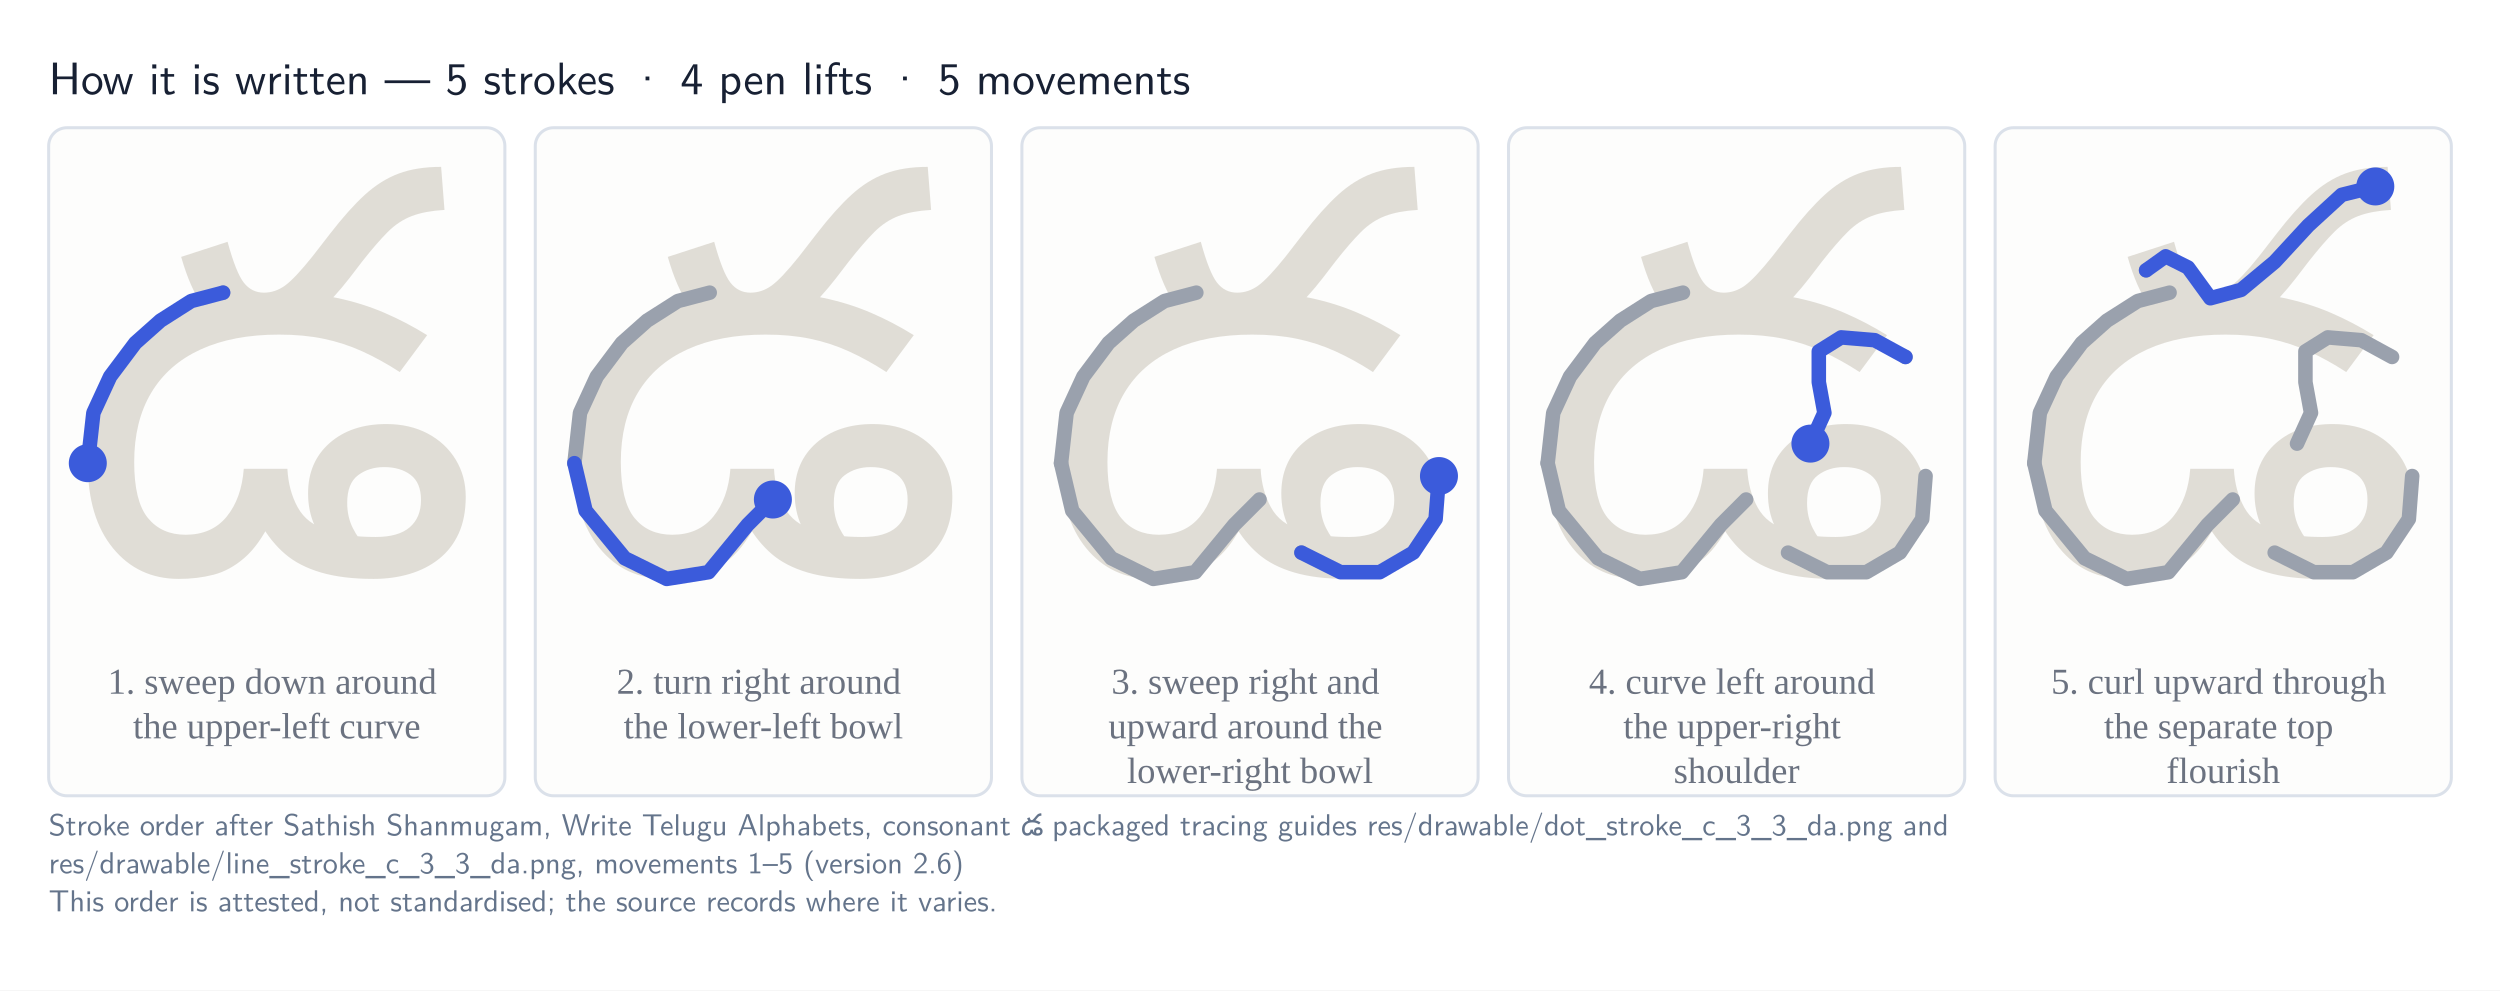
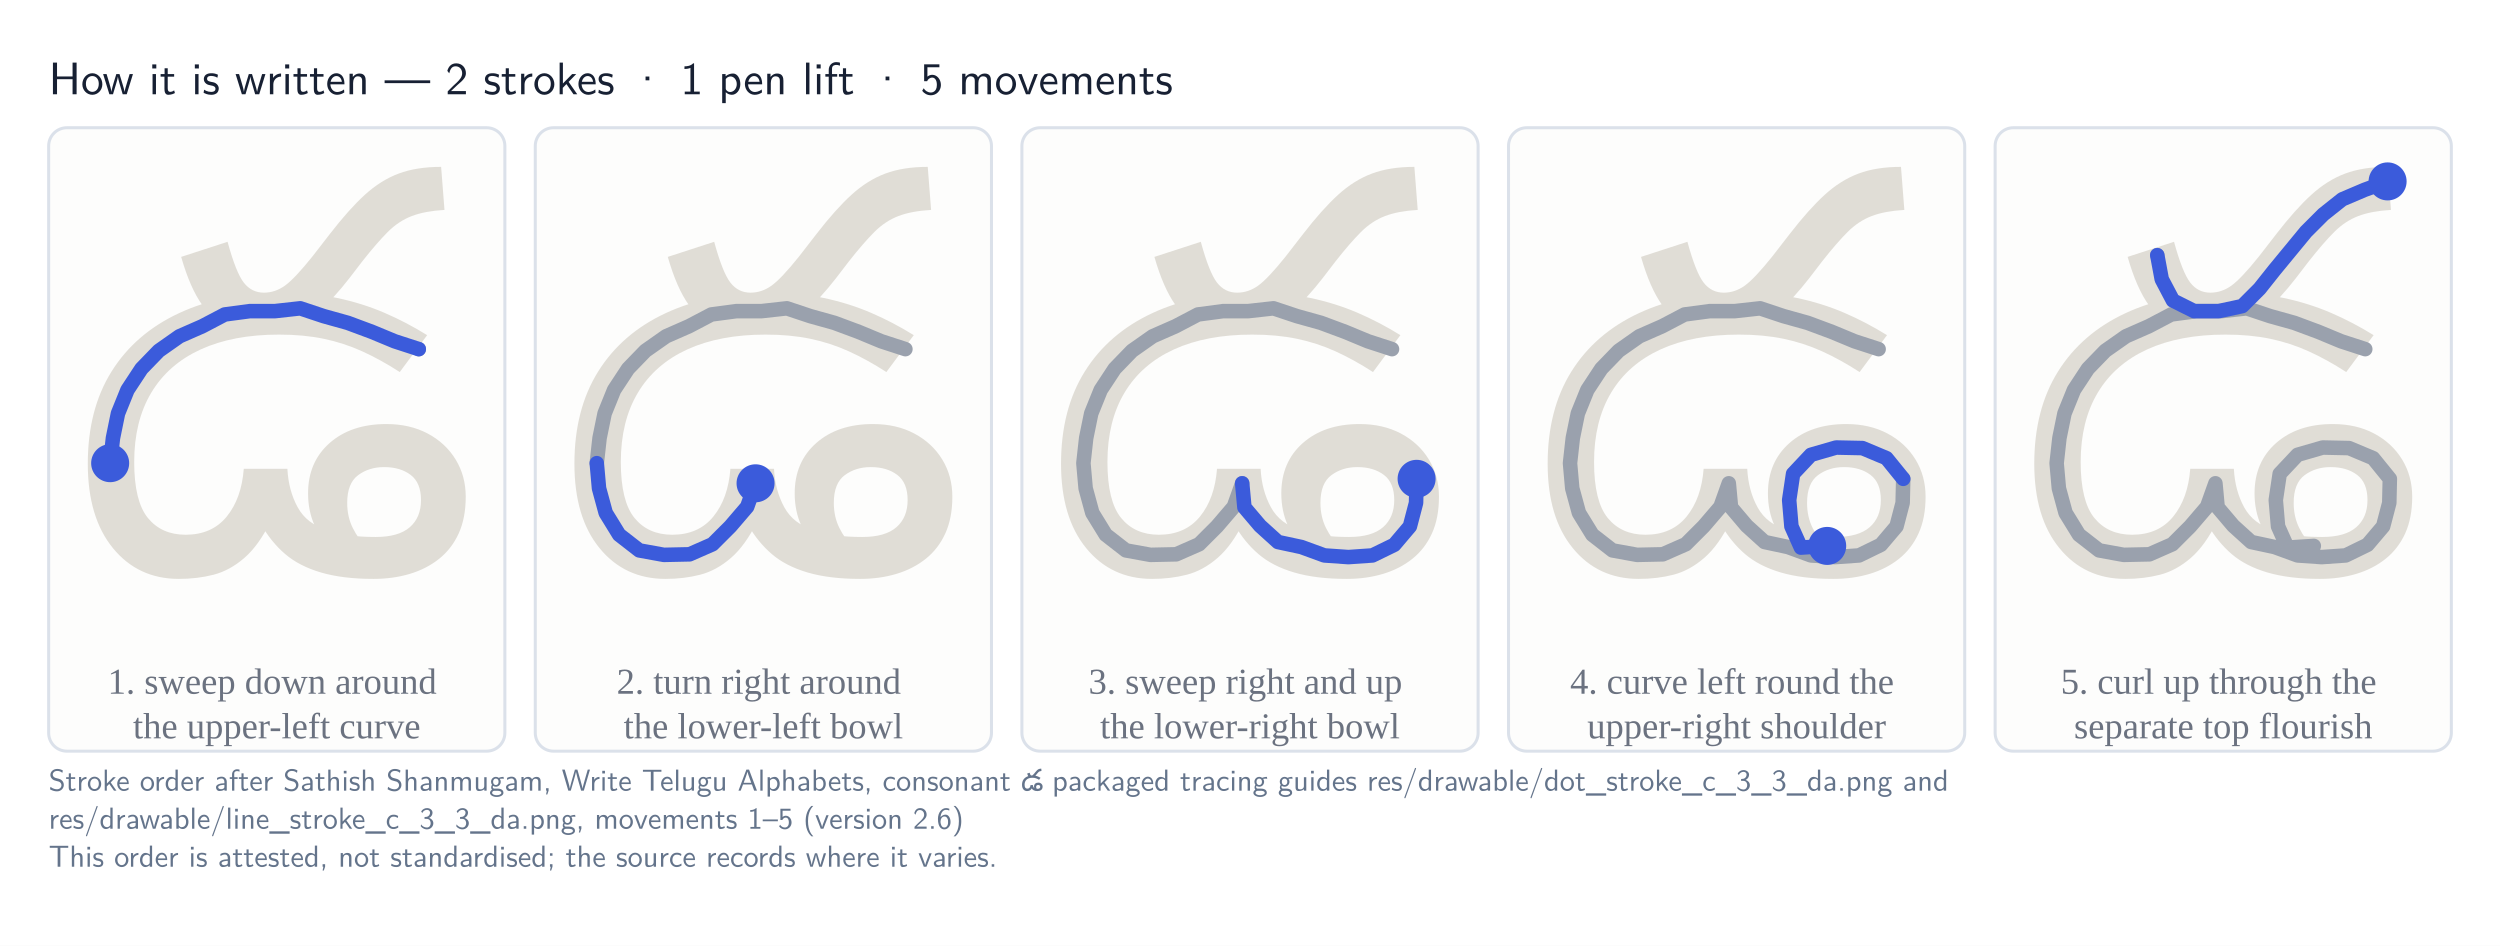
- <svg xmlns="http://www.w3.org/2000/svg" width="822" height="325.65" viewBox="0 0 822 325.65" role="img" aria-label="How to write డ: 5 strokes · 4 pen lifts · 5 movements">
-   <rect x="0" y="0" width="822" height="325.65" fill="#ffffff" />
-   <text x="16" y="31" font-family="Latin Modern Sans, sans-serif" font-size="15" fill="#172033">How it is written — 5 strokes · 4 pen lifts · 5 movements</text>
-   <rect x="16" y="42" width="150" height="219.65" rx="6" fill="#fdfdfc" stroke="#dbe1ea" stroke-width="1" />
-   <svg x="16" y="42" width="150" height="219.65" viewBox="-35 -795 816 1194.9" preserveAspectRatio="xMidYMid meet" overflow="hidden">
+ <svg xmlns="http://www.w3.org/2000/svg" width="822" height="310.98" viewBox="0 0 822 310.98" role="img" aria-label="How to write డ: 2 strokes · 1 pen lift · 5 movements">
+   <rect x="0" y="0" width="822" height="310.98" fill="#ffffff" />
+   <text x="16" y="31" font-family="Latin Modern Sans, sans-serif" font-size="15" fill="#172033">How it is written — 2 strokes · 1 pen lift · 5 movements</text>
+   <rect x="16" y="42" width="150" height="204.98" rx="6" fill="#fdfdfc" stroke="#dbe1ea" stroke-width="1" />
+   <svg x="16" y="42" width="150" height="204.98" viewBox="-35 -795 816 1115.1" preserveAspectRatio="xMidYMid meet" overflow="hidden">
    <g transform="scale(1,-1)">
      <path class="ductus__glyph" d="M546 -12Q491 -12 452 -0.5Q413 11 388 32.5Q363 54 346 84L362 91Q341 48 315 25.5Q289 3 260 -4.5Q231 -12 198 -12Q125 -12 80 43Q35 98 35 194Q35 291 77.5 359Q120 427 198.5 463.5Q277 500 383 500Q436 500 481 490.5Q526 481 565.5 464Q605 447 642 424L593 358Q559 380 526 395Q493 410 457 417.5Q421 425 377 425Q295 425 237 398.5Q179 372 148.5 321Q118 270 118 197Q118 127 142.5 97Q167 67 210 67Q257 67 283.5 99.5Q310 132 314 185L392 185Q394 146 410.5 116Q427 86 463 76Q480 69 501.5 66Q523 63 550 63Q591 63 611 80.5Q631 98 631 129Q631 160 612.5 174Q594 188 565 188Q538 188 518.5 173.5Q499 159 499 124Q499 99 509 79Q519 59 533 46L467 35Q453 57 441 83Q429 109 429 141Q429 197 467.5 231Q506 265 569 265Q611 265 643 248Q675 231 693 201.5Q711 172 711 135Q711 97 698.5 69.5Q686 42 663.5 24Q641 6 611 -3Q581 -12 546 -12ZM344 425Q315 425 288.5 436Q262 447 240 477.5Q218 508 202 564L285 591Q300 536 314 518Q328 500 350 500Q370 500 387.5 512.5Q405 525 437 565L468 605Q502 649 530.5 675Q559 701 591 713Q623 725 667 725L673 648Q638 646 614.5 637Q591 628 571.5 608.5Q552 589 526 556L503 526Q475 490 450 468Q425 446 399.5 435.5Q374 425 344 425Z" fill="#e0ddd6" fill-rule="nonzero" />
-       <path class="ductus__done" d="M277 500 L277 500" fill="none" stroke="#9aa1ad" stroke-width="26" stroke-linecap="round" stroke-linejoin="round" />
-       <path class="ductus__pen" d="M277 500 L220 485 L165 450 L120 410 L75 350 L45 285 L35 195" fill="none" stroke="#3b5bdb" stroke-width="26" stroke-linecap="round" stroke-linejoin="round" />
-       <circle class="ductus__tip" cx="35" cy="195" r="34" fill="#3b5bdb" />
+       <path class="ductus__done" d="M627 399 L627 399" fill="none" stroke="#9aa1ad" stroke-width="26" stroke-linecap="round" stroke-linejoin="round" />
+       <path class="ductus__pen" d="M627 399 L584 413 L543 430 L500 446 L457 458 L415 472 L370 467 L325 467 L280 461 L240 440 L199 422 L162 396 L131 364 L106 326 L89 284 L80 240 L75 195" fill="none" stroke="#3b5bdb" stroke-width="26" stroke-linecap="round" stroke-linejoin="round" />
+       <circle class="ductus__tip" cx="75" cy="195" r="34" fill="#3b5bdb" />
    </g>
    <text class="ductus__caption" x="373" y="217.4" text-anchor="middle" font-size="65.4" fill="#6b7280">
      <tspan x="373" y="217.4">1. sweep down around</tspan>
      <tspan x="373" y="297.2">the upper-left curve</tspan>
    </text>
  </svg>
-   <rect x="176" y="42" width="150" height="219.65" rx="6" fill="#fdfdfc" stroke="#dbe1ea" stroke-width="1" />
-   <svg x="176" y="42" width="150" height="219.65" viewBox="-35 -795 816 1194.9" preserveAspectRatio="xMidYMid meet" overflow="hidden">
+   <rect x="176" y="42" width="150" height="204.98" rx="6" fill="#fdfdfc" stroke="#dbe1ea" stroke-width="1" />
+   <svg x="176" y="42" width="150" height="204.98" viewBox="-35 -795 816 1115.1" preserveAspectRatio="xMidYMid meet" overflow="hidden">
    <g transform="scale(1,-1)">
      <path class="ductus__glyph" d="M546 -12Q491 -12 452 -0.5Q413 11 388 32.5Q363 54 346 84L362 91Q341 48 315 25.5Q289 3 260 -4.5Q231 -12 198 -12Q125 -12 80 43Q35 98 35 194Q35 291 77.5 359Q120 427 198.5 463.5Q277 500 383 500Q436 500 481 490.5Q526 481 565.5 464Q605 447 642 424L593 358Q559 380 526 395Q493 410 457 417.5Q421 425 377 425Q295 425 237 398.5Q179 372 148.5 321Q118 270 118 197Q118 127 142.5 97Q167 67 210 67Q257 67 283.5 99.5Q310 132 314 185L392 185Q394 146 410.5 116Q427 86 463 76Q480 69 501.5 66Q523 63 550 63Q591 63 611 80.5Q631 98 631 129Q631 160 612.5 174Q594 188 565 188Q538 188 518.5 173.5Q499 159 499 124Q499 99 509 79Q519 59 533 46L467 35Q453 57 441 83Q429 109 429 141Q429 197 467.5 231Q506 265 569 265Q611 265 643 248Q675 231 693 201.5Q711 172 711 135Q711 97 698.5 69.5Q686 42 663.5 24Q641 6 611 -3Q581 -12 546 -12ZM344 425Q315 425 288.5 436Q262 447 240 477.5Q218 508 202 564L285 591Q300 536 314 518Q328 500 350 500Q370 500 387.5 512.5Q405 525 437 565L468 605Q502 649 530.5 675Q559 701 591 713Q623 725 667 725L673 648Q638 646 614.5 637Q591 628 571.5 608.5Q552 589 526 556L503 526Q475 490 450 468Q425 446 399.5 435.5Q374 425 344 425Z" fill="#e0ddd6" fill-rule="nonzero" />
-       <path class="ductus__done" d="M277 500 L220 485 L165 450 L120 410 L75 350 L45 285 L35 195" fill="none" stroke="#9aa1ad" stroke-width="26" stroke-linecap="round" stroke-linejoin="round" />
-       <path class="ductus__done" d="M35 195 L35 195" fill="none" stroke="#9aa1ad" stroke-width="26" stroke-linecap="round" stroke-linejoin="round" />
-       <path class="ductus__pen" d="M35 195 L55 110 L125 25 L200 -12 L275 0 L345 85 L390 130" fill="none" stroke="#3b5bdb" stroke-width="26" stroke-linecap="round" stroke-linejoin="round" />
-       <circle class="ductus__tip" cx="390" cy="130" r="34" fill="#3b5bdb" />
+       <path class="ductus__done" d="M627 399 L584 413 L543 430 L500 446 L457 458 L415 472 L370 467 L325 467 L280 461 L240 440 L199 422 L162 396 L131 364 L106 326 L89 284 L80 240 L75 195 L75 195" fill="none" stroke="#9aa1ad" stroke-width="26" stroke-linecap="round" stroke-linejoin="round" />
+       <path class="ductus__pen" d="M75 195 L79 150 L91 106 L115 67 L151 39 L195 31 L241 32 L282 50 L314 82 L344 117 L359 159" fill="none" stroke="#3b5bdb" stroke-width="26" stroke-linecap="round" stroke-linejoin="round" />
+       <circle class="ductus__tip" cx="359" cy="159" r="34" fill="#3b5bdb" />
    </g>
    <text class="ductus__caption" x="373" y="217.4" text-anchor="middle" font-size="65.4" fill="#6b7280">
      <tspan x="373" y="217.4">2. turn right around</tspan>
      <tspan x="373" y="297.2">the lower-left bowl</tspan>
    </text>
  </svg>
-   <rect x="336" y="42" width="150" height="219.65" rx="6" fill="#fdfdfc" stroke="#dbe1ea" stroke-width="1" />
-   <svg x="336" y="42" width="150" height="219.65" viewBox="-35 -795 816 1194.9" preserveAspectRatio="xMidYMid meet" overflow="hidden">
+   <rect x="336" y="42" width="150" height="204.98" rx="6" fill="#fdfdfc" stroke="#dbe1ea" stroke-width="1" />
+   <svg x="336" y="42" width="150" height="204.98" viewBox="-35 -795 816 1115.1" preserveAspectRatio="xMidYMid meet" overflow="hidden">
    <g transform="scale(1,-1)">
      <path class="ductus__glyph" d="M546 -12Q491 -12 452 -0.5Q413 11 388 32.5Q363 54 346 84L362 91Q341 48 315 25.5Q289 3 260 -4.5Q231 -12 198 -12Q125 -12 80 43Q35 98 35 194Q35 291 77.5 359Q120 427 198.5 463.5Q277 500 383 500Q436 500 481 490.5Q526 481 565.5 464Q605 447 642 424L593 358Q559 380 526 395Q493 410 457 417.5Q421 425 377 425Q295 425 237 398.5Q179 372 148.5 321Q118 270 118 197Q118 127 142.5 97Q167 67 210 67Q257 67 283.5 99.5Q310 132 314 185L392 185Q394 146 410.5 116Q427 86 463 76Q480 69 501.5 66Q523 63 550 63Q591 63 611 80.5Q631 98 631 129Q631 160 612.5 174Q594 188 565 188Q538 188 518.5 173.5Q499 159 499 124Q499 99 509 79Q519 59 533 46L467 35Q453 57 441 83Q429 109 429 141Q429 197 467.5 231Q506 265 569 265Q611 265 643 248Q675 231 693 201.5Q711 172 711 135Q711 97 698.5 69.5Q686 42 663.5 24Q641 6 611 -3Q581 -12 546 -12ZM344 425Q315 425 288.5 436Q262 447 240 477.5Q218 508 202 564L285 591Q300 536 314 518Q328 500 350 500Q370 500 387.5 512.5Q405 525 437 565L468 605Q502 649 530.5 675Q559 701 591 713Q623 725 667 725L673 648Q638 646 614.5 637Q591 628 571.5 608.5Q552 589 526 556L503 526Q475 490 450 468Q425 446 399.5 435.5Q374 425 344 425Z" fill="#e0ddd6" fill-rule="nonzero" />
-       <path class="ductus__done" d="M277 500 L220 485 L165 450 L120 410 L75 350 L45 285 L35 195" fill="none" stroke="#9aa1ad" stroke-width="26" stroke-linecap="round" stroke-linejoin="round" />
-       <path class="ductus__done" d="M35 195 L55 110 L125 25 L200 -12 L275 0 L345 85 L390 130" fill="none" stroke="#9aa1ad" stroke-width="26" stroke-linecap="round" stroke-linejoin="round" />
-       <path class="ductus__done" d="M465 35 L465 35" fill="none" stroke="#9aa1ad" stroke-width="26" stroke-linecap="round" stroke-linejoin="round" />
-       <path class="ductus__pen" d="M465 35 L535 0 L605 0 L665 35 L705 95 L711 172" fill="none" stroke="#3b5bdb" stroke-width="26" stroke-linecap="round" stroke-linejoin="round" />
-       <circle class="ductus__tip" cx="711" cy="172" r="34" fill="#3b5bdb" />
+       <path class="ductus__done" d="M627 399 L584 413 L543 430 L500 446 L457 458 L415 472 L370 467 L325 467 L280 461 L240 440 L199 422 L162 396 L131 364 L106 326 L89 284 L80 240 L75 195 L79 150 L91 106 L115 67 L151 39 L195 31 L241 32 L282 50 L314 82 L344 117 L359 159 L359 159" fill="none" stroke="#9aa1ad" stroke-width="26" stroke-linecap="round" stroke-linejoin="round" />
+       <path class="ductus__pen" d="M359 159 L363 116 L391 83 L423 54 L465 45 L506 30 L549 27 L592 30 L631 49 L659 82 L670 124 L671 167" fill="none" stroke="#3b5bdb" stroke-width="26" stroke-linecap="round" stroke-linejoin="round" />
+       <circle class="ductus__tip" cx="671" cy="167" r="34" fill="#3b5bdb" />
    </g>
    <text class="ductus__caption" x="373" y="217.4" text-anchor="middle" font-size="65.4" fill="#6b7280">
-       <tspan x="373" y="217.4">3. sweep right and</tspan>
-       <tspan x="373" y="297.2">upward around the</tspan>
-       <tspan x="373" y="377">lower-right bowl</tspan>
+       <tspan x="373" y="217.4">3. sweep right and up</tspan>
+       <tspan x="373" y="297.2">the lower-right bowl</tspan>
    </text>
  </svg>
-   <rect x="496" y="42" width="150" height="219.65" rx="6" fill="#fdfdfc" stroke="#dbe1ea" stroke-width="1" />
-   <svg x="496" y="42" width="150" height="219.65" viewBox="-35 -795 816 1194.9" preserveAspectRatio="xMidYMid meet" overflow="hidden">
+   <rect x="496" y="42" width="150" height="204.98" rx="6" fill="#fdfdfc" stroke="#dbe1ea" stroke-width="1" />
+   <svg x="496" y="42" width="150" height="204.98" viewBox="-35 -795 816 1115.1" preserveAspectRatio="xMidYMid meet" overflow="hidden">
    <g transform="scale(1,-1)">
      <path class="ductus__glyph" d="M546 -12Q491 -12 452 -0.5Q413 11 388 32.5Q363 54 346 84L362 91Q341 48 315 25.5Q289 3 260 -4.5Q231 -12 198 -12Q125 -12 80 43Q35 98 35 194Q35 291 77.5 359Q120 427 198.5 463.5Q277 500 383 500Q436 500 481 490.5Q526 481 565.5 464Q605 447 642 424L593 358Q559 380 526 395Q493 410 457 417.5Q421 425 377 425Q295 425 237 398.5Q179 372 148.5 321Q118 270 118 197Q118 127 142.5 97Q167 67 210 67Q257 67 283.5 99.5Q310 132 314 185L392 185Q394 146 410.5 116Q427 86 463 76Q480 69 501.5 66Q523 63 550 63Q591 63 611 80.5Q631 98 631 129Q631 160 612.5 174Q594 188 565 188Q538 188 518.5 173.5Q499 159 499 124Q499 99 509 79Q519 59 533 46L467 35Q453 57 441 83Q429 109 429 141Q429 197 467.5 231Q506 265 569 265Q611 265 643 248Q675 231 693 201.5Q711 172 711 135Q711 97 698.5 69.5Q686 42 663.5 24Q641 6 611 -3Q581 -12 546 -12ZM344 425Q315 425 288.5 436Q262 447 240 477.5Q218 508 202 564L285 591Q300 536 314 518Q328 500 350 500Q370 500 387.5 512.5Q405 525 437 565L468 605Q502 649 530.5 675Q559 701 591 713Q623 725 667 725L673 648Q638 646 614.5 637Q591 628 571.5 608.5Q552 589 526 556L503 526Q475 490 450 468Q425 446 399.5 435.5Q374 425 344 425Z" fill="#e0ddd6" fill-rule="nonzero" />
-       <path class="ductus__done" d="M277 500 L220 485 L165 450 L120 410 L75 350 L45 285 L35 195" fill="none" stroke="#9aa1ad" stroke-width="26" stroke-linecap="round" stroke-linejoin="round" />
-       <path class="ductus__done" d="M35 195 L55 110 L125 25 L200 -12 L275 0 L345 85 L390 130" fill="none" stroke="#9aa1ad" stroke-width="26" stroke-linecap="round" stroke-linejoin="round" />
-       <path class="ductus__done" d="M465 35 L535 0 L605 0 L665 35 L705 95 L711 172" fill="none" stroke="#9aa1ad" stroke-width="26" stroke-linecap="round" stroke-linejoin="round" />
-       <path class="ductus__done" d="M675 385 L675 385" fill="none" stroke="#9aa1ad" stroke-width="26" stroke-linecap="round" stroke-linejoin="round" />
-       <path class="ductus__pen" d="M675 385 L620 415 L560 420 L520 395 L520 340 L530 285 L505 230" fill="none" stroke="#3b5bdb" stroke-width="26" stroke-linecap="round" stroke-linejoin="round" />
-       <circle class="ductus__tip" cx="505" cy="230" r="34" fill="#3b5bdb" />
+       <path class="ductus__done" d="M627 399 L584 413 L543 430 L500 446 L457 458 L415 472 L370 467 L325 467 L280 461 L240 440 L199 422 L162 396 L131 364 L106 326 L89 284 L80 240 L75 195 L79 150 L91 106 L115 67 L151 39 L195 31 L241 32 L282 50 L314 82 L344 117 L359 159 L363 116 L391 83 L423 54 L465 45 L506 30 L549 27 L592 30 L631 49 L659 82 L670 124 L671 167 L671 167" fill="none" stroke="#9aa1ad" stroke-width="26" stroke-linecap="round" stroke-linejoin="round" />
+       <path class="ductus__pen" d="M671 167 L641 204 L598 222 L551 223 L506 210 L474 176 L467 129 L471 82 L488 44 L535 47" fill="none" stroke="#3b5bdb" stroke-width="26" stroke-linecap="round" stroke-linejoin="round" />
+       <circle class="ductus__tip" cx="535" cy="47" r="34" fill="#3b5bdb" />
    </g>
    <text class="ductus__caption" x="373" y="217.4" text-anchor="middle" font-size="65.4" fill="#6b7280">
-       <tspan x="373" y="217.4">4. curve left around</tspan>
-       <tspan x="373" y="297.2">the upper-right</tspan>
-       <tspan x="373" y="377">shoulder</tspan>
+       <tspan x="373" y="217.4">4. curve left round the</tspan>
+       <tspan x="373" y="297.2">upper-right shoulder</tspan>
    </text>
  </svg>
-   <rect x="656" y="42" width="150" height="219.65" rx="6" fill="#fdfdfc" stroke="#dbe1ea" stroke-width="1" />
-   <svg x="656" y="42" width="150" height="219.65" viewBox="-35 -795 816 1194.9" preserveAspectRatio="xMidYMid meet" overflow="hidden">
+   <rect x="656" y="42" width="150" height="204.98" rx="6" fill="#fdfdfc" stroke="#dbe1ea" stroke-width="1" />
+   <svg x="656" y="42" width="150" height="204.98" viewBox="-35 -795 816 1115.1" preserveAspectRatio="xMidYMid meet" overflow="hidden">
    <g transform="scale(1,-1)">
      <path class="ductus__glyph" d="M546 -12Q491 -12 452 -0.5Q413 11 388 32.5Q363 54 346 84L362 91Q341 48 315 25.5Q289 3 260 -4.5Q231 -12 198 -12Q125 -12 80 43Q35 98 35 194Q35 291 77.5 359Q120 427 198.5 463.5Q277 500 383 500Q436 500 481 490.5Q526 481 565.5 464Q605 447 642 424L593 358Q559 380 526 395Q493 410 457 417.5Q421 425 377 425Q295 425 237 398.5Q179 372 148.5 321Q118 270 118 197Q118 127 142.5 97Q167 67 210 67Q257 67 283.5 99.5Q310 132 314 185L392 185Q394 146 410.5 116Q427 86 463 76Q480 69 501.5 66Q523 63 550 63Q591 63 611 80.5Q631 98 631 129Q631 160 612.5 174Q594 188 565 188Q538 188 518.5 173.5Q499 159 499 124Q499 99 509 79Q519 59 533 46L467 35Q453 57 441 83Q429 109 429 141Q429 197 467.5 231Q506 265 569 265Q611 265 643 248Q675 231 693 201.5Q711 172 711 135Q711 97 698.5 69.5Q686 42 663.5 24Q641 6 611 -3Q581 -12 546 -12ZM344 425Q315 425 288.5 436Q262 447 240 477.5Q218 508 202 564L285 591Q300 536 314 518Q328 500 350 500Q370 500 387.5 512.5Q405 525 437 565L468 605Q502 649 530.5 675Q559 701 591 713Q623 725 667 725L673 648Q638 646 614.5 637Q591 628 571.5 608.5Q552 589 526 556L503 526Q475 490 450 468Q425 446 399.5 435.5Q374 425 344 425Z" fill="#e0ddd6" fill-rule="nonzero" />
-       <path class="ductus__done" d="M277 500 L220 485 L165 450 L120 410 L75 350 L45 285 L35 195" fill="none" stroke="#9aa1ad" stroke-width="26" stroke-linecap="round" stroke-linejoin="round" />
-       <path class="ductus__done" d="M35 195 L55 110 L125 25 L200 -12 L275 0 L345 85 L390 130" fill="none" stroke="#9aa1ad" stroke-width="26" stroke-linecap="round" stroke-linejoin="round" />
-       <path class="ductus__done" d="M465 35 L535 0 L605 0 L665 35 L705 95 L711 172" fill="none" stroke="#9aa1ad" stroke-width="26" stroke-linecap="round" stroke-linejoin="round" />
-       <path class="ductus__done" d="M675 385 L620 415 L560 420 L520 395 L520 340 L530 285 L505 230" fill="none" stroke="#9aa1ad" stroke-width="26" stroke-linecap="round" stroke-linejoin="round" />
-       <path class="ductus__done" d="M235 540 L235 540" fill="none" stroke="#9aa1ad" stroke-width="26" stroke-linecap="round" stroke-linejoin="round" />
-       <path class="ductus__pen" d="M235 540 L270 565 L310 545 L350 490 L405 505 L465 555 L525 620 L585 675 L645 690" fill="none" stroke="#3b5bdb" stroke-width="26" stroke-linecap="round" stroke-linejoin="round" />
-       <circle class="ductus__tip" cx="645" cy="690" r="34" fill="#3b5bdb" />
+       <path class="ductus__done" d="M627 399 L584 413 L543 430 L500 446 L457 458 L415 472 L370 467 L325 467 L280 461 L240 440 L199 422 L162 396 L131 364 L106 326 L89 284 L80 240 L75 195 L79 150 L91 106 L115 67 L151 39 L195 31 L241 32 L282 50 L314 82 L344 117 L359 159 L363 116 L391 83 L423 54 L465 45 L506 30 L549 27 L592 30 L631 49 L659 82 L670 124 L671 167 L641 204 L598 222 L551 223 L506 210 L474 176 L467 129 L471 82 L488 44 L535 47" fill="none" stroke="#9aa1ad" stroke-width="26" stroke-linecap="round" stroke-linejoin="round" />
+       <path class="ductus__done" d="M255 567 L255 567" fill="none" stroke="#9aa1ad" stroke-width="26" stroke-linecap="round" stroke-linejoin="round" />
+       <path class="ductus__pen" d="M255 567 L263 524 L283 486 L321 467 L365 467 L407 476 L438 507 L465 541 L493 575 L521 609 L552 640 L586 667 L626 684 L667 699" fill="none" stroke="#3b5bdb" stroke-width="26" stroke-linecap="round" stroke-linejoin="round" />
+       <circle class="ductus__tip" cx="667" cy="699" r="34" fill="#3b5bdb" />
    </g>
    <text class="ductus__caption" x="373" y="217.4" text-anchor="middle" font-size="65.4" fill="#6b7280">
-       <tspan x="373" y="217.4">5. curl upward through</tspan>
-       <tspan x="373" y="297.2">the separate top</tspan>
-       <tspan x="373" y="377">flourish</tspan>
+       <tspan x="373" y="217.4">5. curl up through the</tspan>
+       <tspan x="373" y="297.2">separate top flourish</tspan>
    </text>
  </svg>
-   <text x="16" y="274.65" font-family="Latin Modern Sans, sans-serif" font-size="10" fill="#64748b">Stroke order after Sathish Shanmugam, Write Telugu Alphabets, consonant డ packaged tracing guides res/drawable/dot_stroke_c_3_3_da.png and</text>
-   <text x="16" y="287.15" font-family="Latin Modern Sans, sans-serif" font-size="10" fill="#64748b">res/drawable/line_stroke_c_3_3_da.png, movements 1–5 (version 2.6)</text>
-   <text x="16" y="299.65" font-family="Latin Modern Sans, sans-serif" font-size="10" fill="#64748b">This order is attested, not standardised; the source records where it varies.</text>
+   <text x="16" y="259.98" font-family="Latin Modern Sans, sans-serif" font-size="10" fill="#64748b">Stroke order after Sathish Shanmugam, Write Telugu Alphabets, consonant డ packaged tracing guides res/drawable/dot_stroke_c_3_3_da.png and</text>
+   <text x="16" y="272.48" font-family="Latin Modern Sans, sans-serif" font-size="10" fill="#64748b">res/drawable/line_stroke_c_3_3_da.png, movements 1–5 (version 2.6)</text>
+   <text x="16" y="284.98" font-family="Latin Modern Sans, sans-serif" font-size="10" fill="#64748b">This order is attested, not standardised; the source records where it varies.</text>
</svg>
